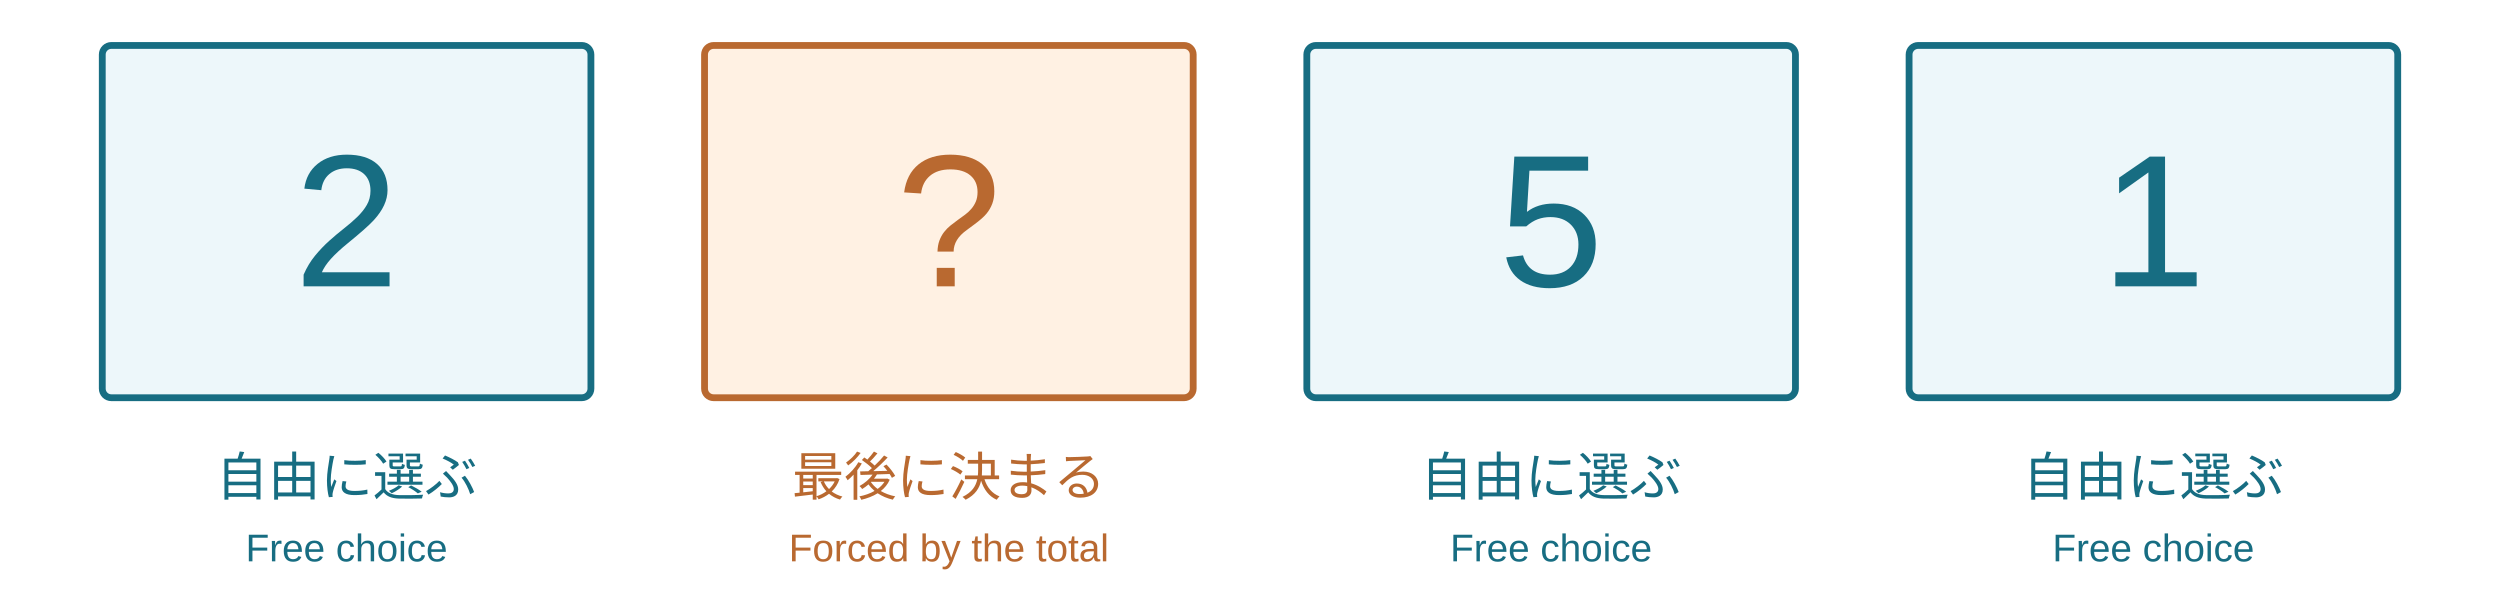
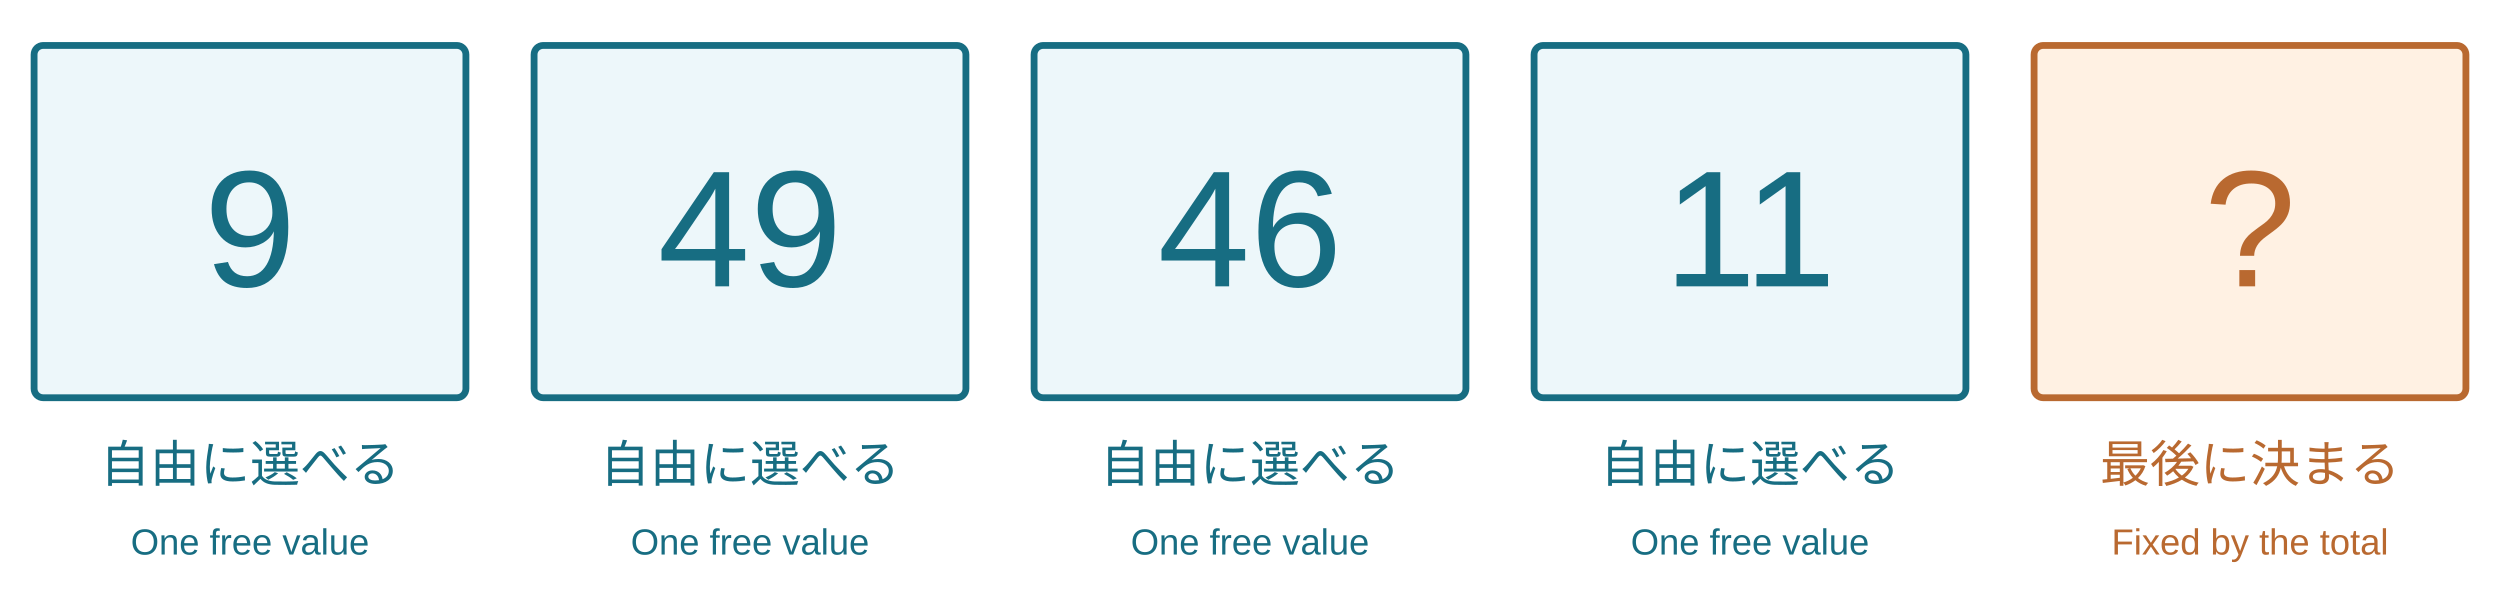
- <svg xmlns="http://www.w3.org/2000/svg" viewBox="0 0 1100 260" role="img" aria-label="四つの値の平均を3に固定。2、5、1を選ぶと残りは4に決まる。">
+ <svg xmlns="http://www.w3.org/2000/svg" viewBox="0 0 1100 260" role="img" aria-label="Curryの5試合。平均28.6点、合計143点に固定すると、9、49、46、11の次は28に決まる。">
  <g font-family="Arial,Hiragino Sans,sans-serif" text-anchor="middle">
-     <rect x="45" y="20" width="215" height="155" rx="4" fill="#edf7fa" stroke="#176d82" stroke-width="3" />
-     <text x="152.5" y="126" font-size="83" fill="#176d82">2</text>
-     <text x="152.5" y="218" font-size="23" fill="#176d82">自由に選ぶ</text>
-     <text x="152.5" y="247" font-size="17" fill="#176d82">Free choice</text>
-     <rect x="310" y="20" width="215" height="155" rx="4" fill="#fff1e3" stroke="#b96930" stroke-width="3" />
-     <text x="417.5" y="126" font-size="83" fill="#b96930">?</text>
-     <text x="417.5" y="218" font-size="23" fill="#b96930">最後に決まる</text>
-     <text x="417.5" y="247" font-size="17" fill="#b96930">Forced by the total</text>
-     <rect x="575" y="20" width="215" height="155" rx="4" fill="#edf7fa" stroke="#176d82" stroke-width="3" />
-     <text x="682.5" y="126" font-size="83" fill="#176d82">5</text>
-     <text x="682.5" y="218" font-size="23" fill="#176d82">自由に選ぶ</text>
-     <text x="682.5" y="247" font-size="17" fill="#176d82">Free choice</text>
-     <rect x="840" y="20" width="215" height="155" rx="4" fill="#edf7fa" stroke="#176d82" stroke-width="3" />
-     <text x="947.5" y="126" font-size="83" fill="#176d82">1</text>
-     <text x="947.5" y="218" font-size="23" fill="#176d82">自由に選ぶ</text>
-     <text x="947.5" y="247" font-size="17" fill="#176d82">Free choice</text>
+     <rect x="15" y="20" width="190" height="155" rx="4" fill="#edf7fa" stroke="#176d82" stroke-width="3" />
+     <text x="110" y="126" font-size="73" fill="#176d82">9</text>
+     <text x="110" y="212" font-size="22" fill="#176d82">自由に選べる</text>
+     <text x="110" y="244" font-size="16" fill="#176d82">One free value</text>
+     <rect x="235" y="20" width="190" height="155" rx="4" fill="#edf7fa" stroke="#176d82" stroke-width="3" />
+     <text x="330" y="126" font-size="73" fill="#176d82">49</text>
+     <text x="330" y="212" font-size="22" fill="#176d82">自由に選べる</text>
+     <text x="330" y="244" font-size="16" fill="#176d82">One free value</text>
+     <rect x="455" y="20" width="190" height="155" rx="4" fill="#edf7fa" stroke="#176d82" stroke-width="3" />
+     <text x="550" y="126" font-size="73" fill="#176d82">46</text>
+     <text x="550" y="212" font-size="22" fill="#176d82">自由に選べる</text>
+     <text x="550" y="244" font-size="16" fill="#176d82">One free value</text>
+     <rect x="675" y="20" width="190" height="155" rx="4" fill="#edf7fa" stroke="#176d82" stroke-width="3" />
+     <text x="770" y="126" font-size="73" fill="#176d82">11</text>
+     <text x="770" y="212" font-size="22" fill="#176d82">自由に選べる</text>
+     <text x="770" y="244" font-size="16" fill="#176d82">One free value</text>
+     <rect x="895" y="20" width="190" height="155" rx="4" fill="#fff1e3" stroke="#b96930" stroke-width="3" />
+     <text x="990" y="126" font-size="73" fill="#b96930">?</text>
+     <text x="990" y="212" font-size="22" fill="#b96930">最後に決まる</text>
+     <text x="990" y="244" font-size="16" fill="#b96930">Fixed by the total</text>
  </g>
</svg>
